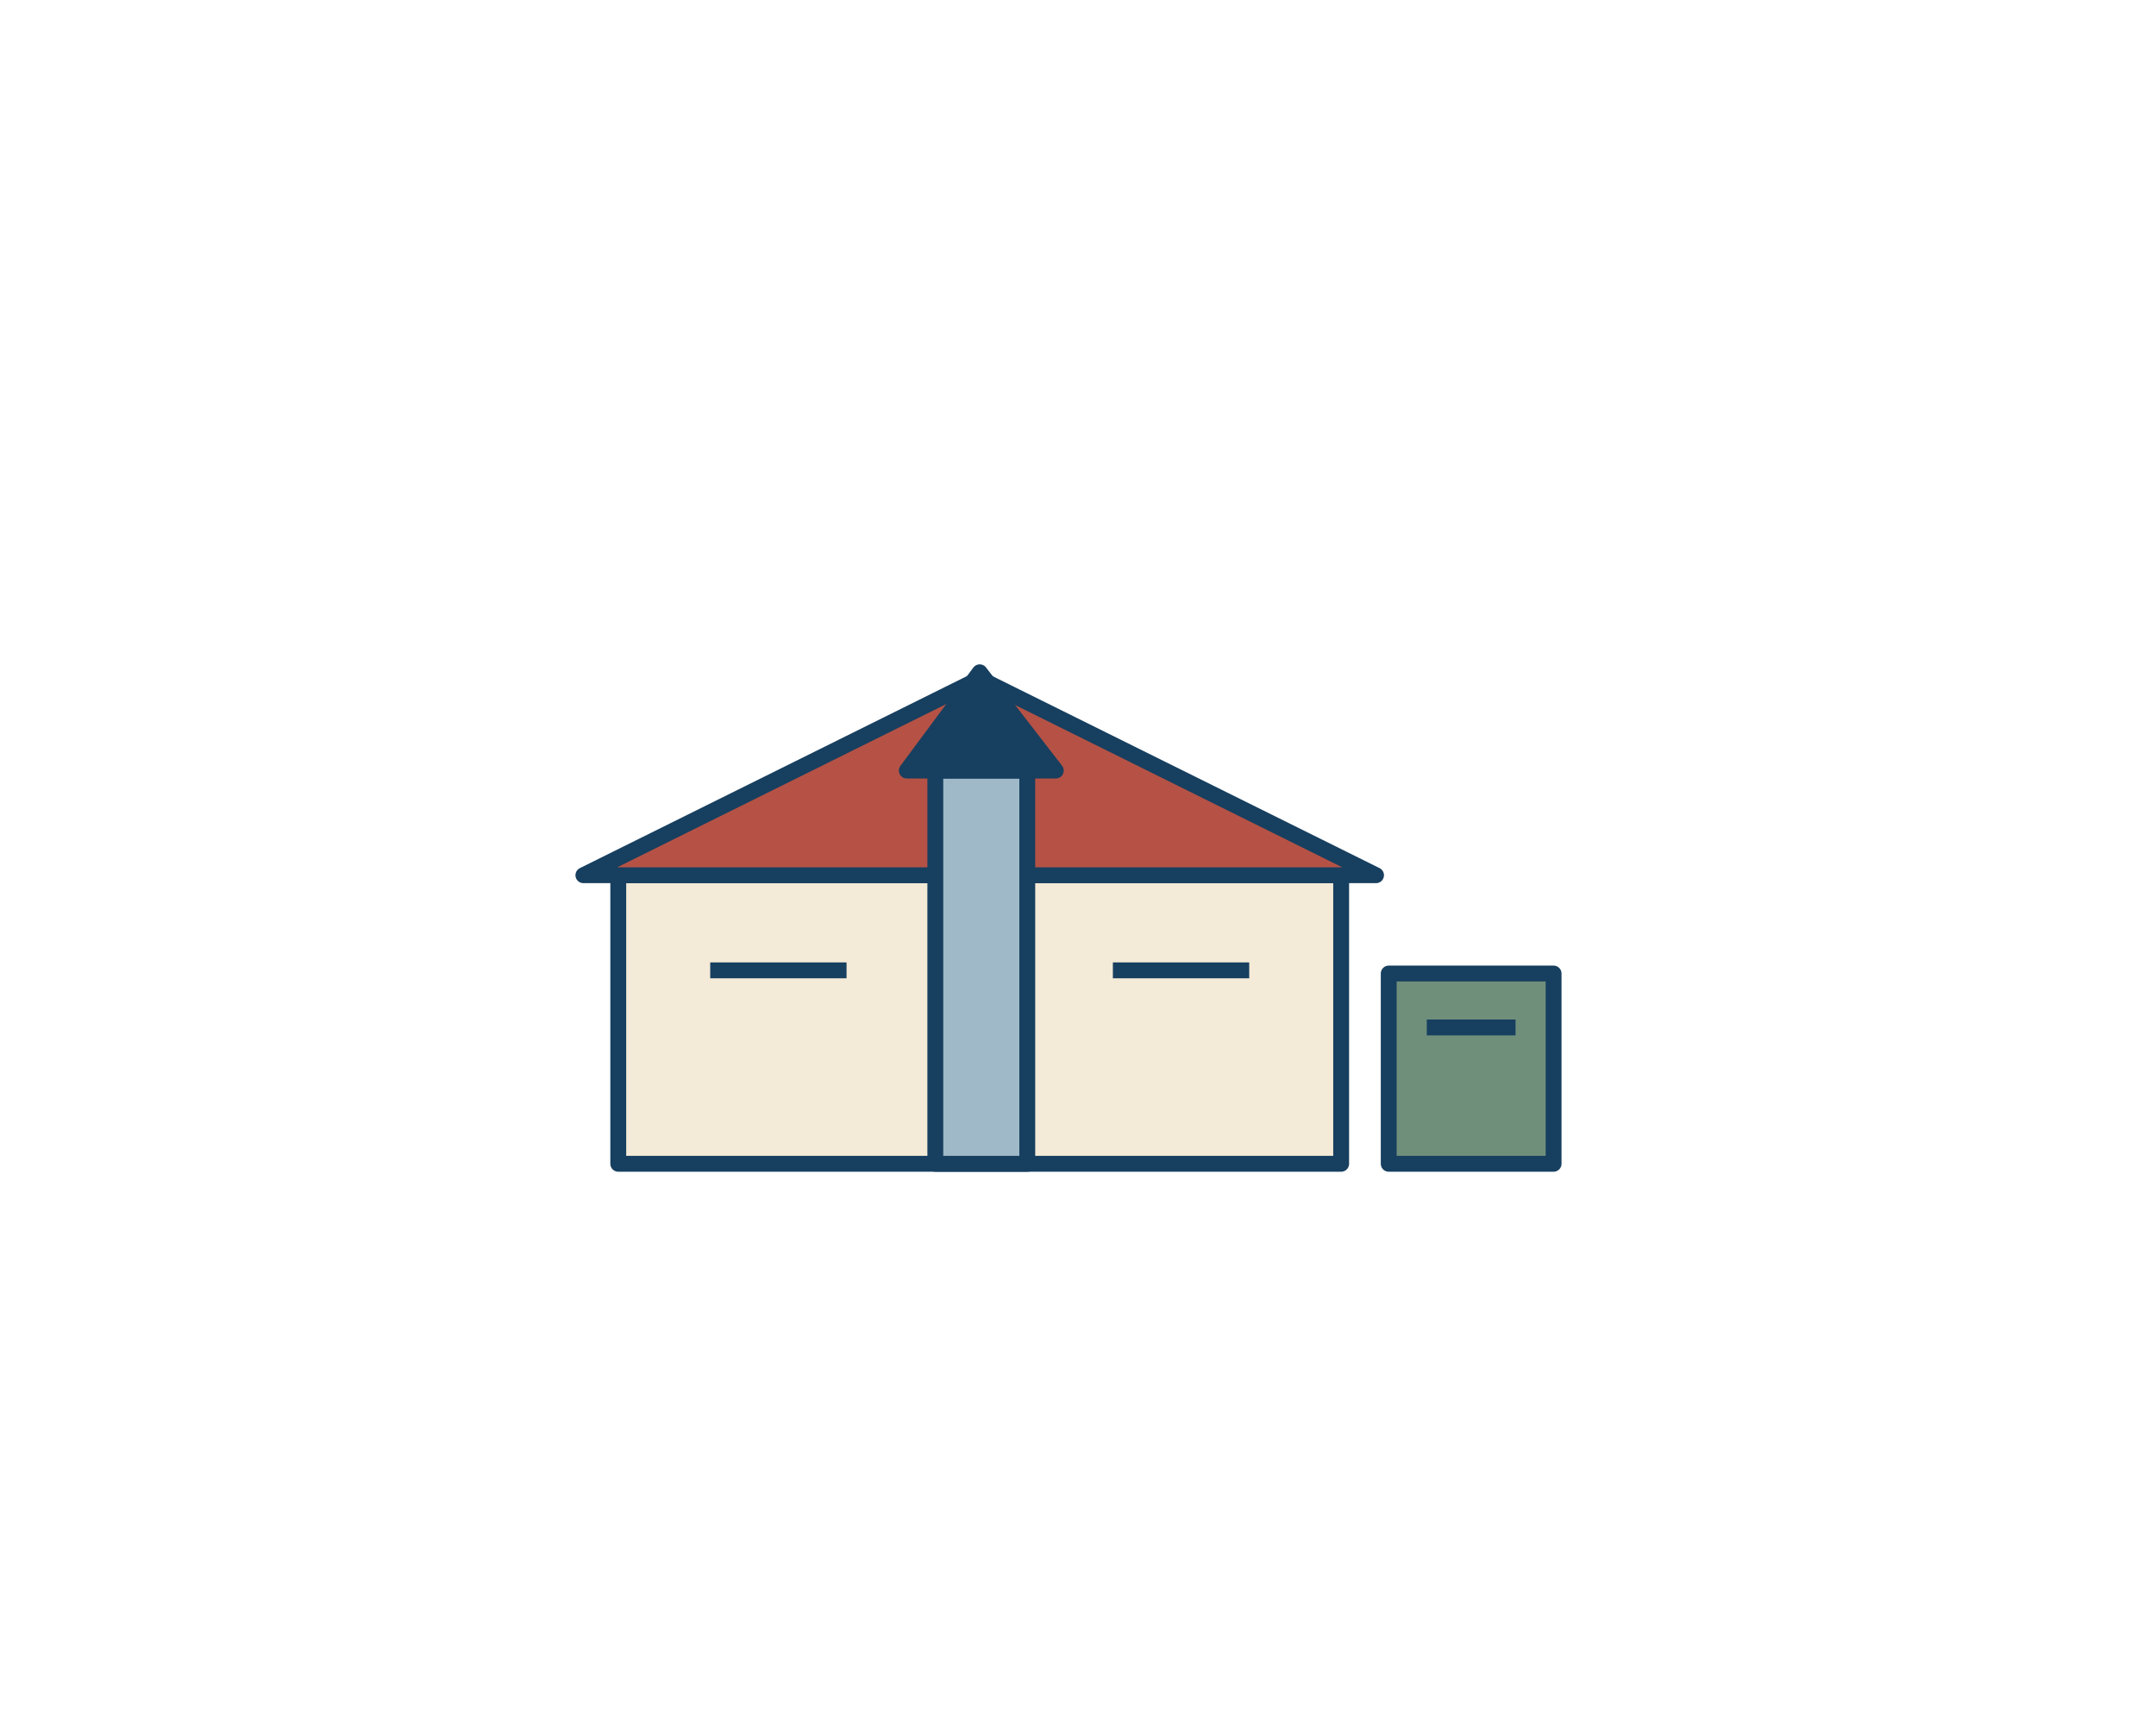
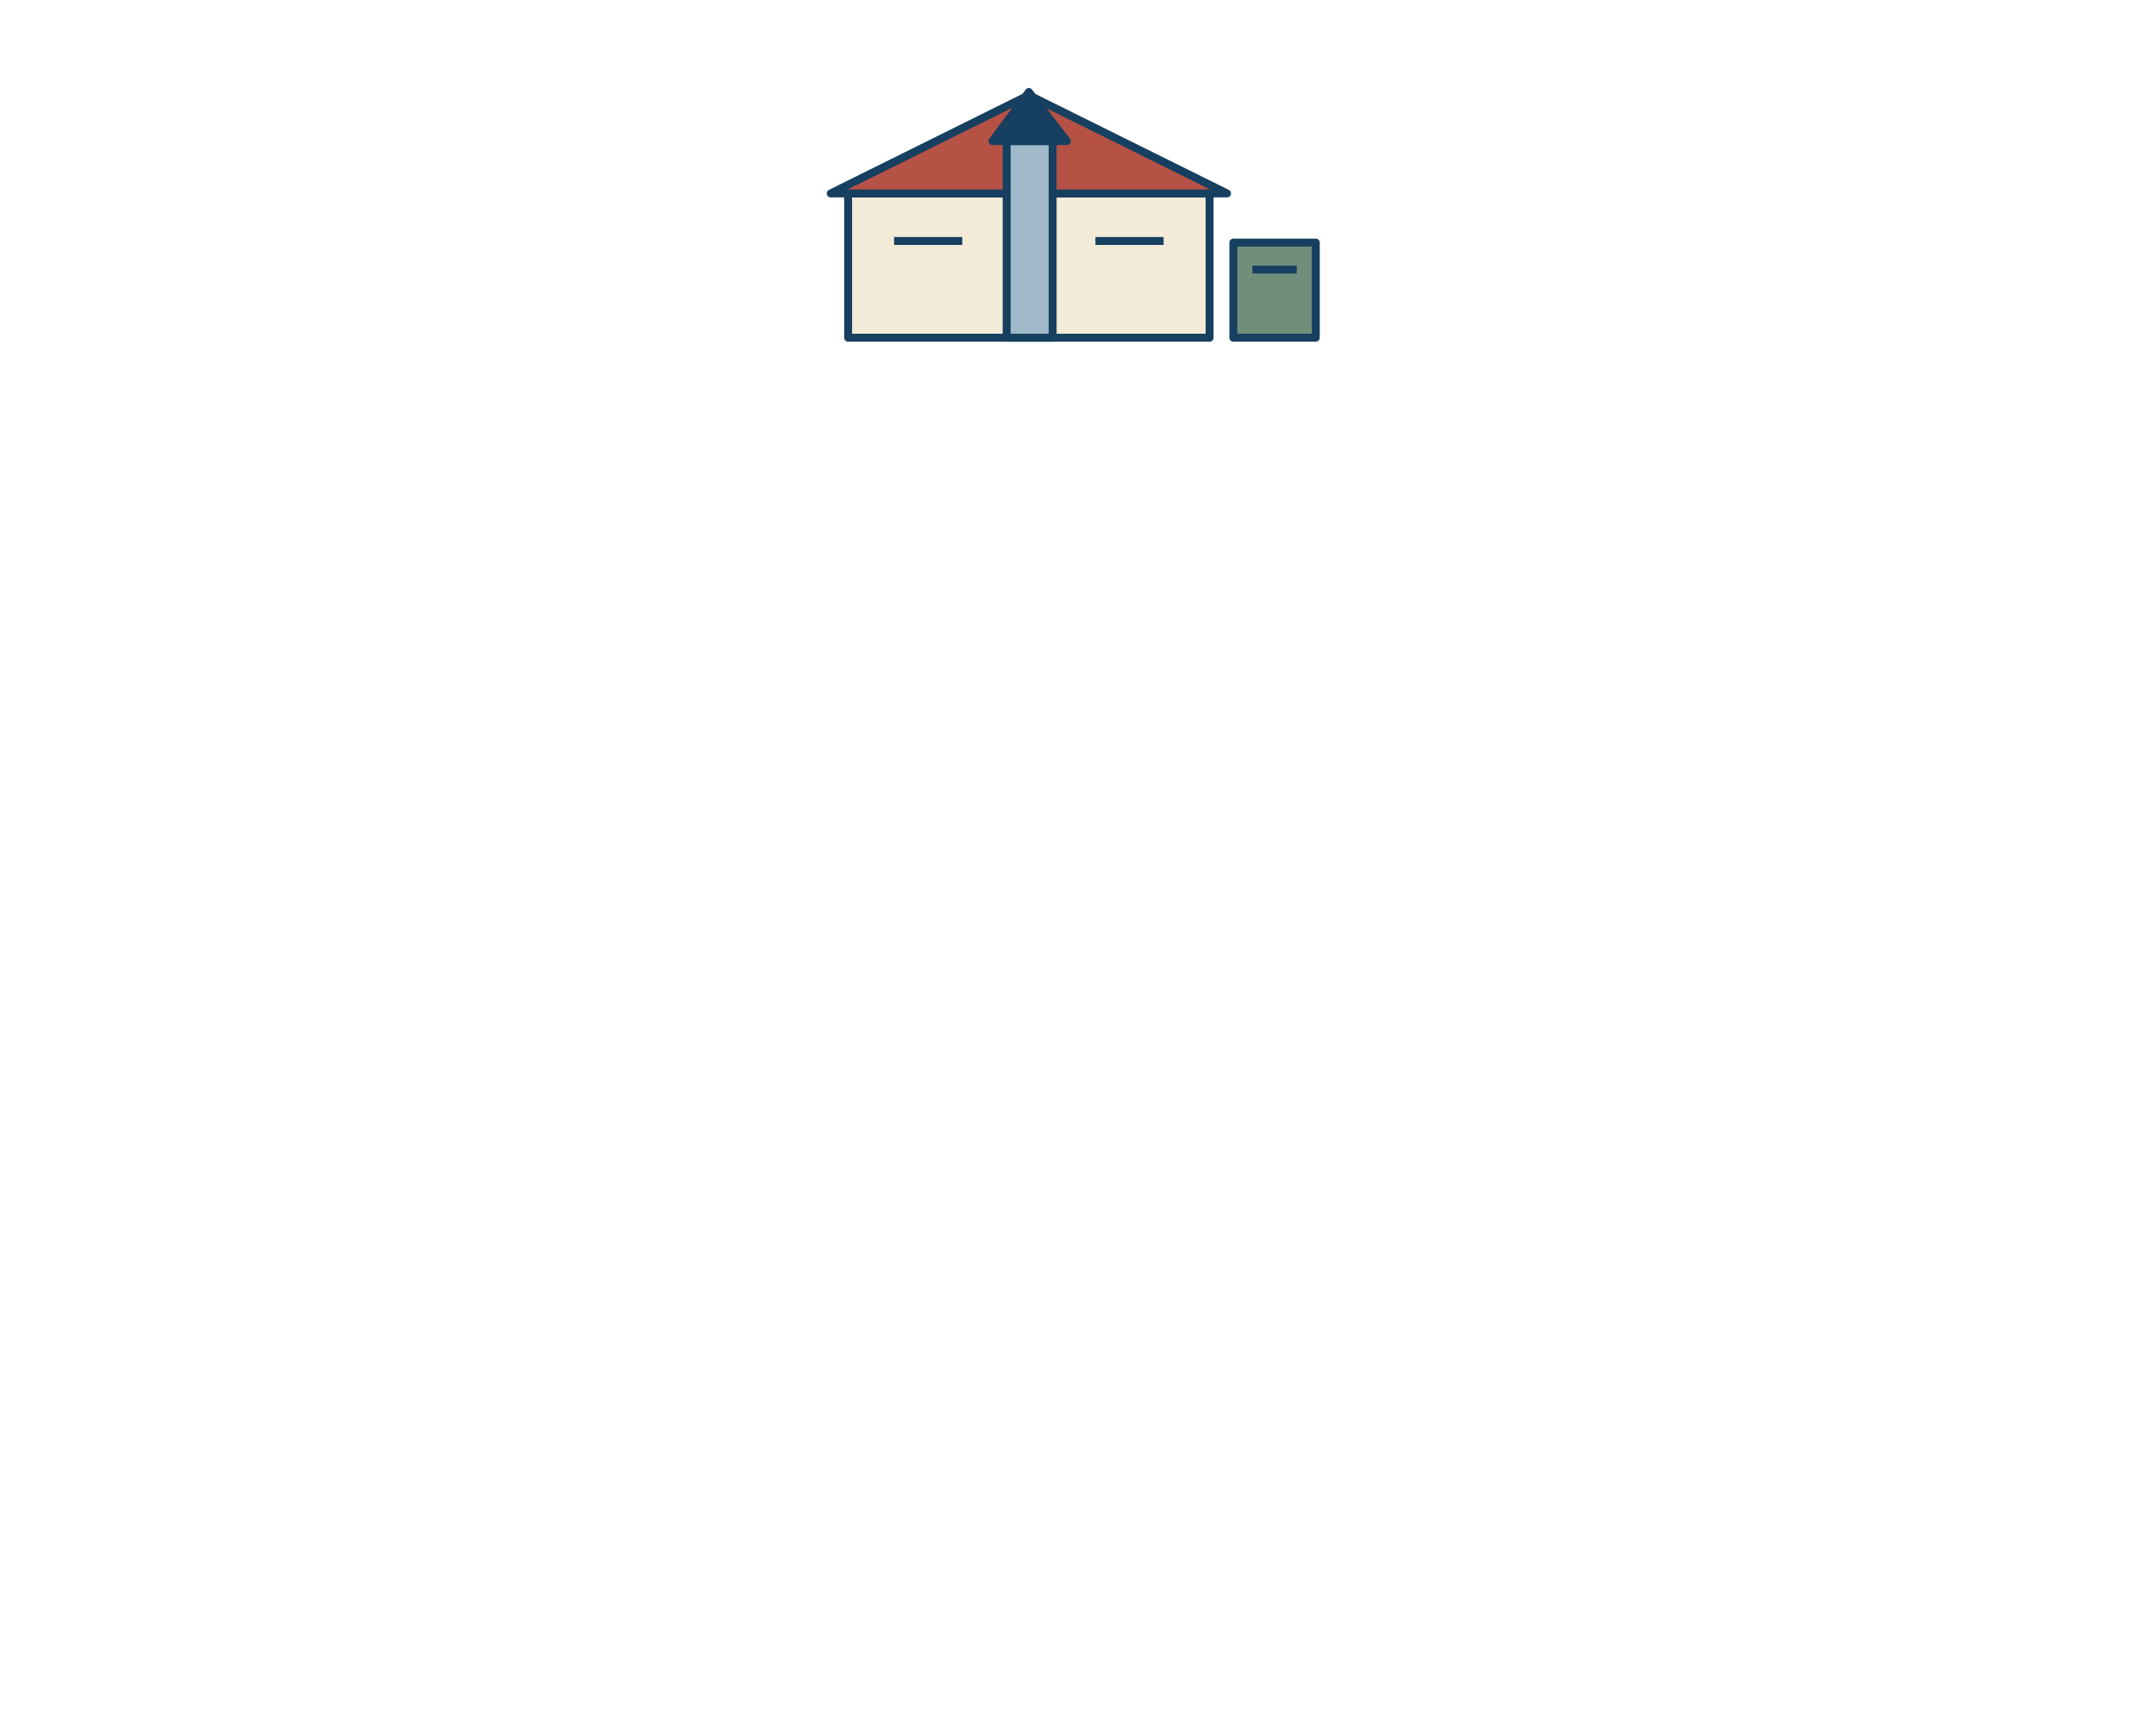
<svg xmlns="http://www.w3.org/2000/svg" viewBox="-160 -130 680 540">
-   <g stroke="#173f5f" stroke-width="5" stroke-linejoin="round">
+   <g transform="translate(90 -142) scale(0.5)" stroke="#173f5f" stroke-width="5" stroke-linejoin="round">
    <path fill="#f3ead7" d="M35 146h228v91H35z" />
    <path fill="#b55245" d="M24 146L149 84l125 62z" />
    <path fill="#9fb9c8" d="M135 113h29v124h-29z" />
    <path fill="#173f5f" d="M126 113h47l-24-31z" />
    <path fill="#6f8f7b" d="M278 177h52v60h-52z" />
    <path d="M64 176h43M191 176h43M290 194h28" fill="none" />
  </g>
</svg>
